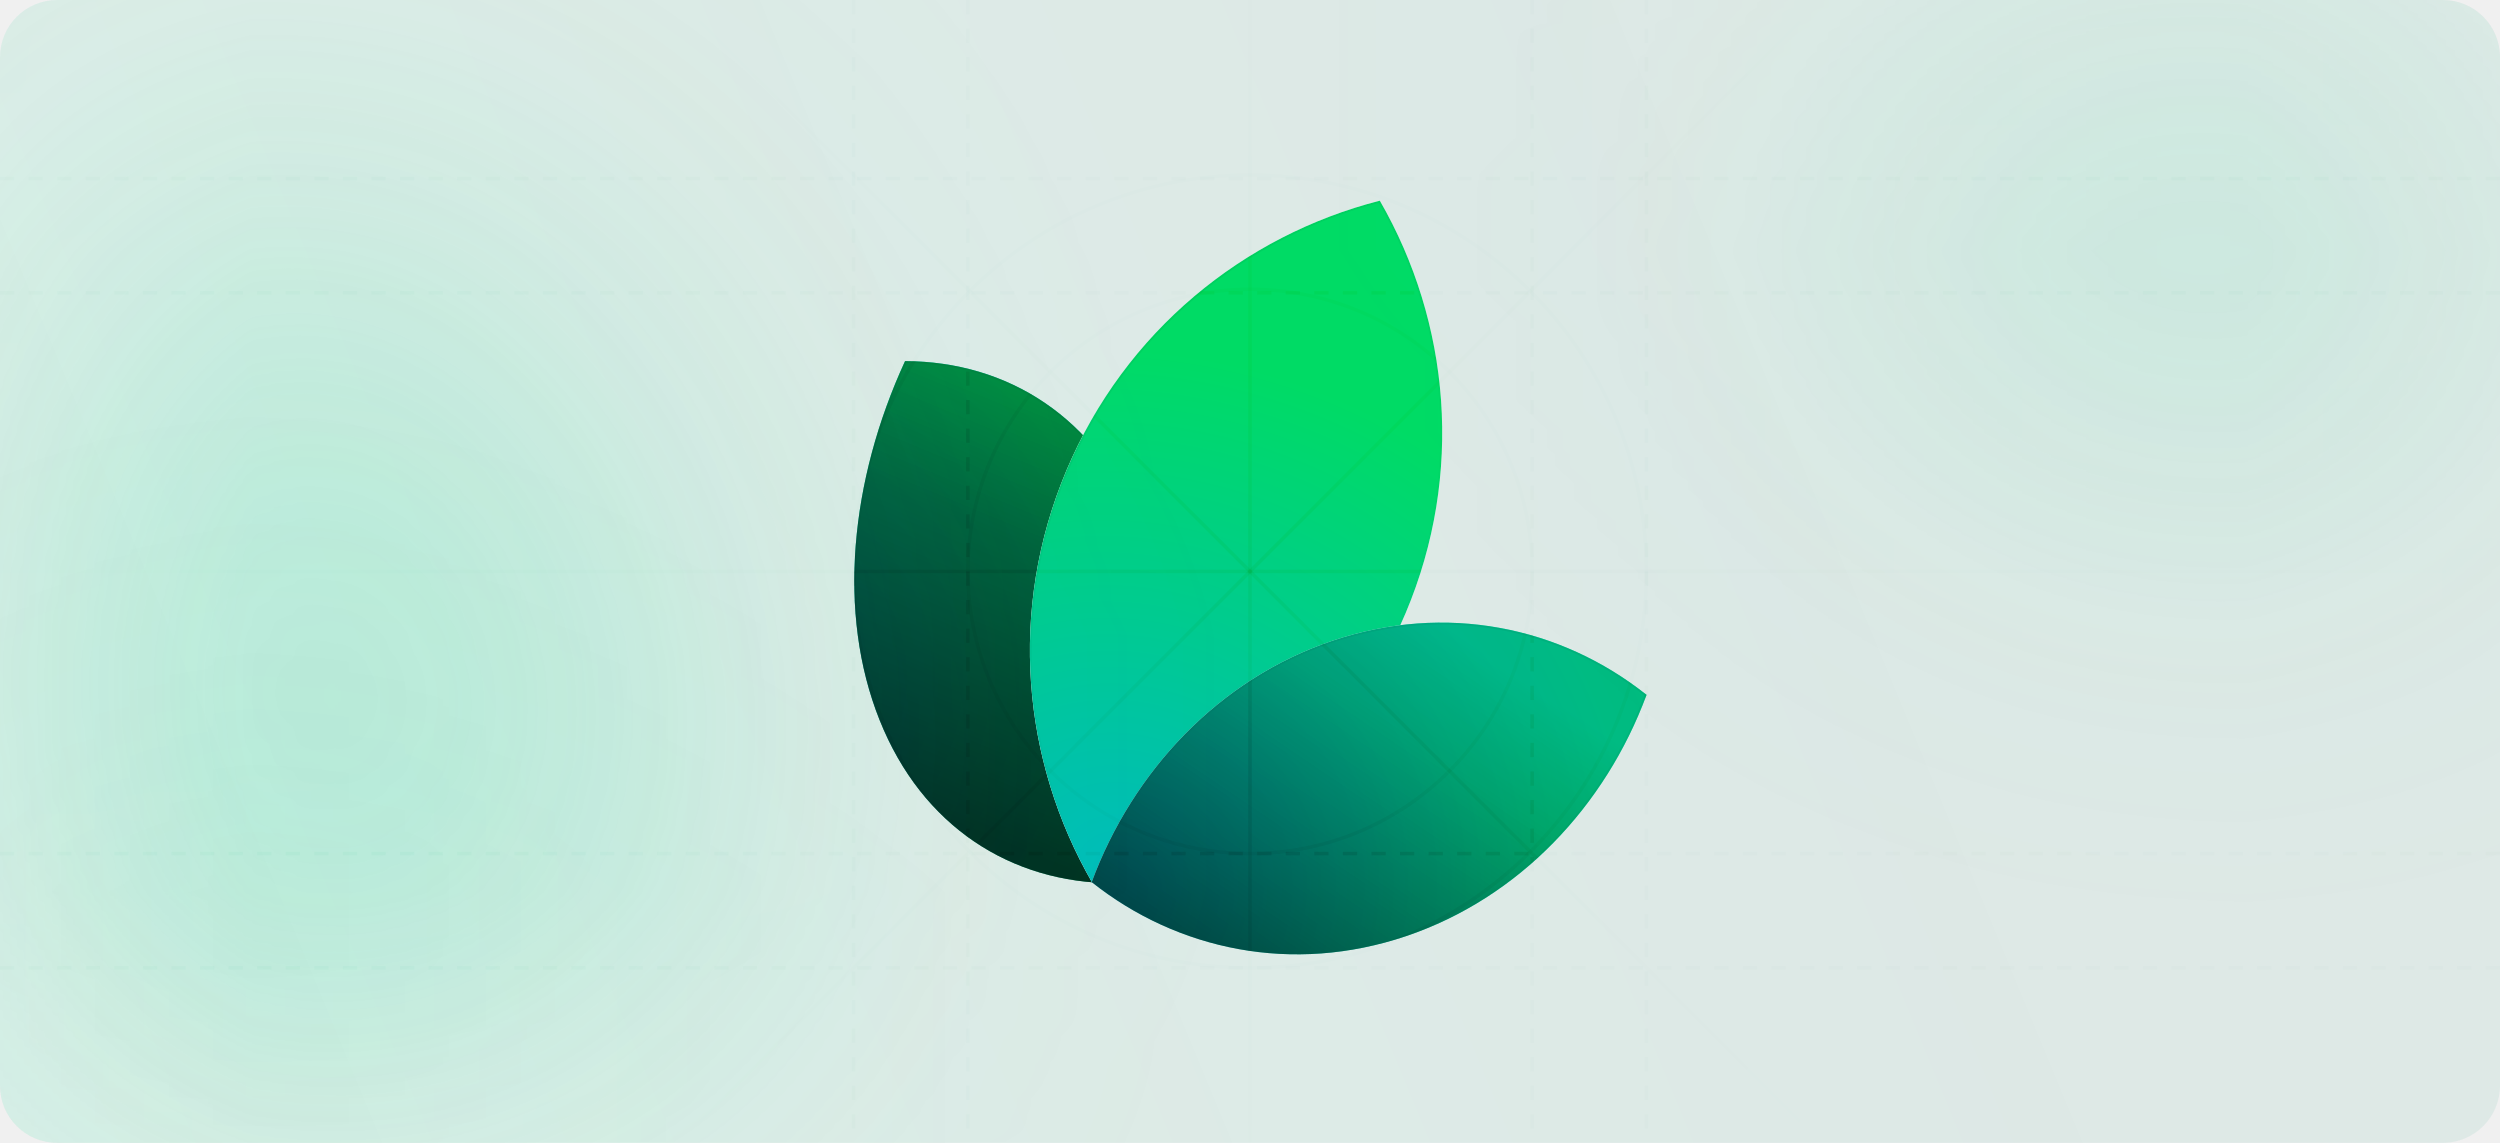
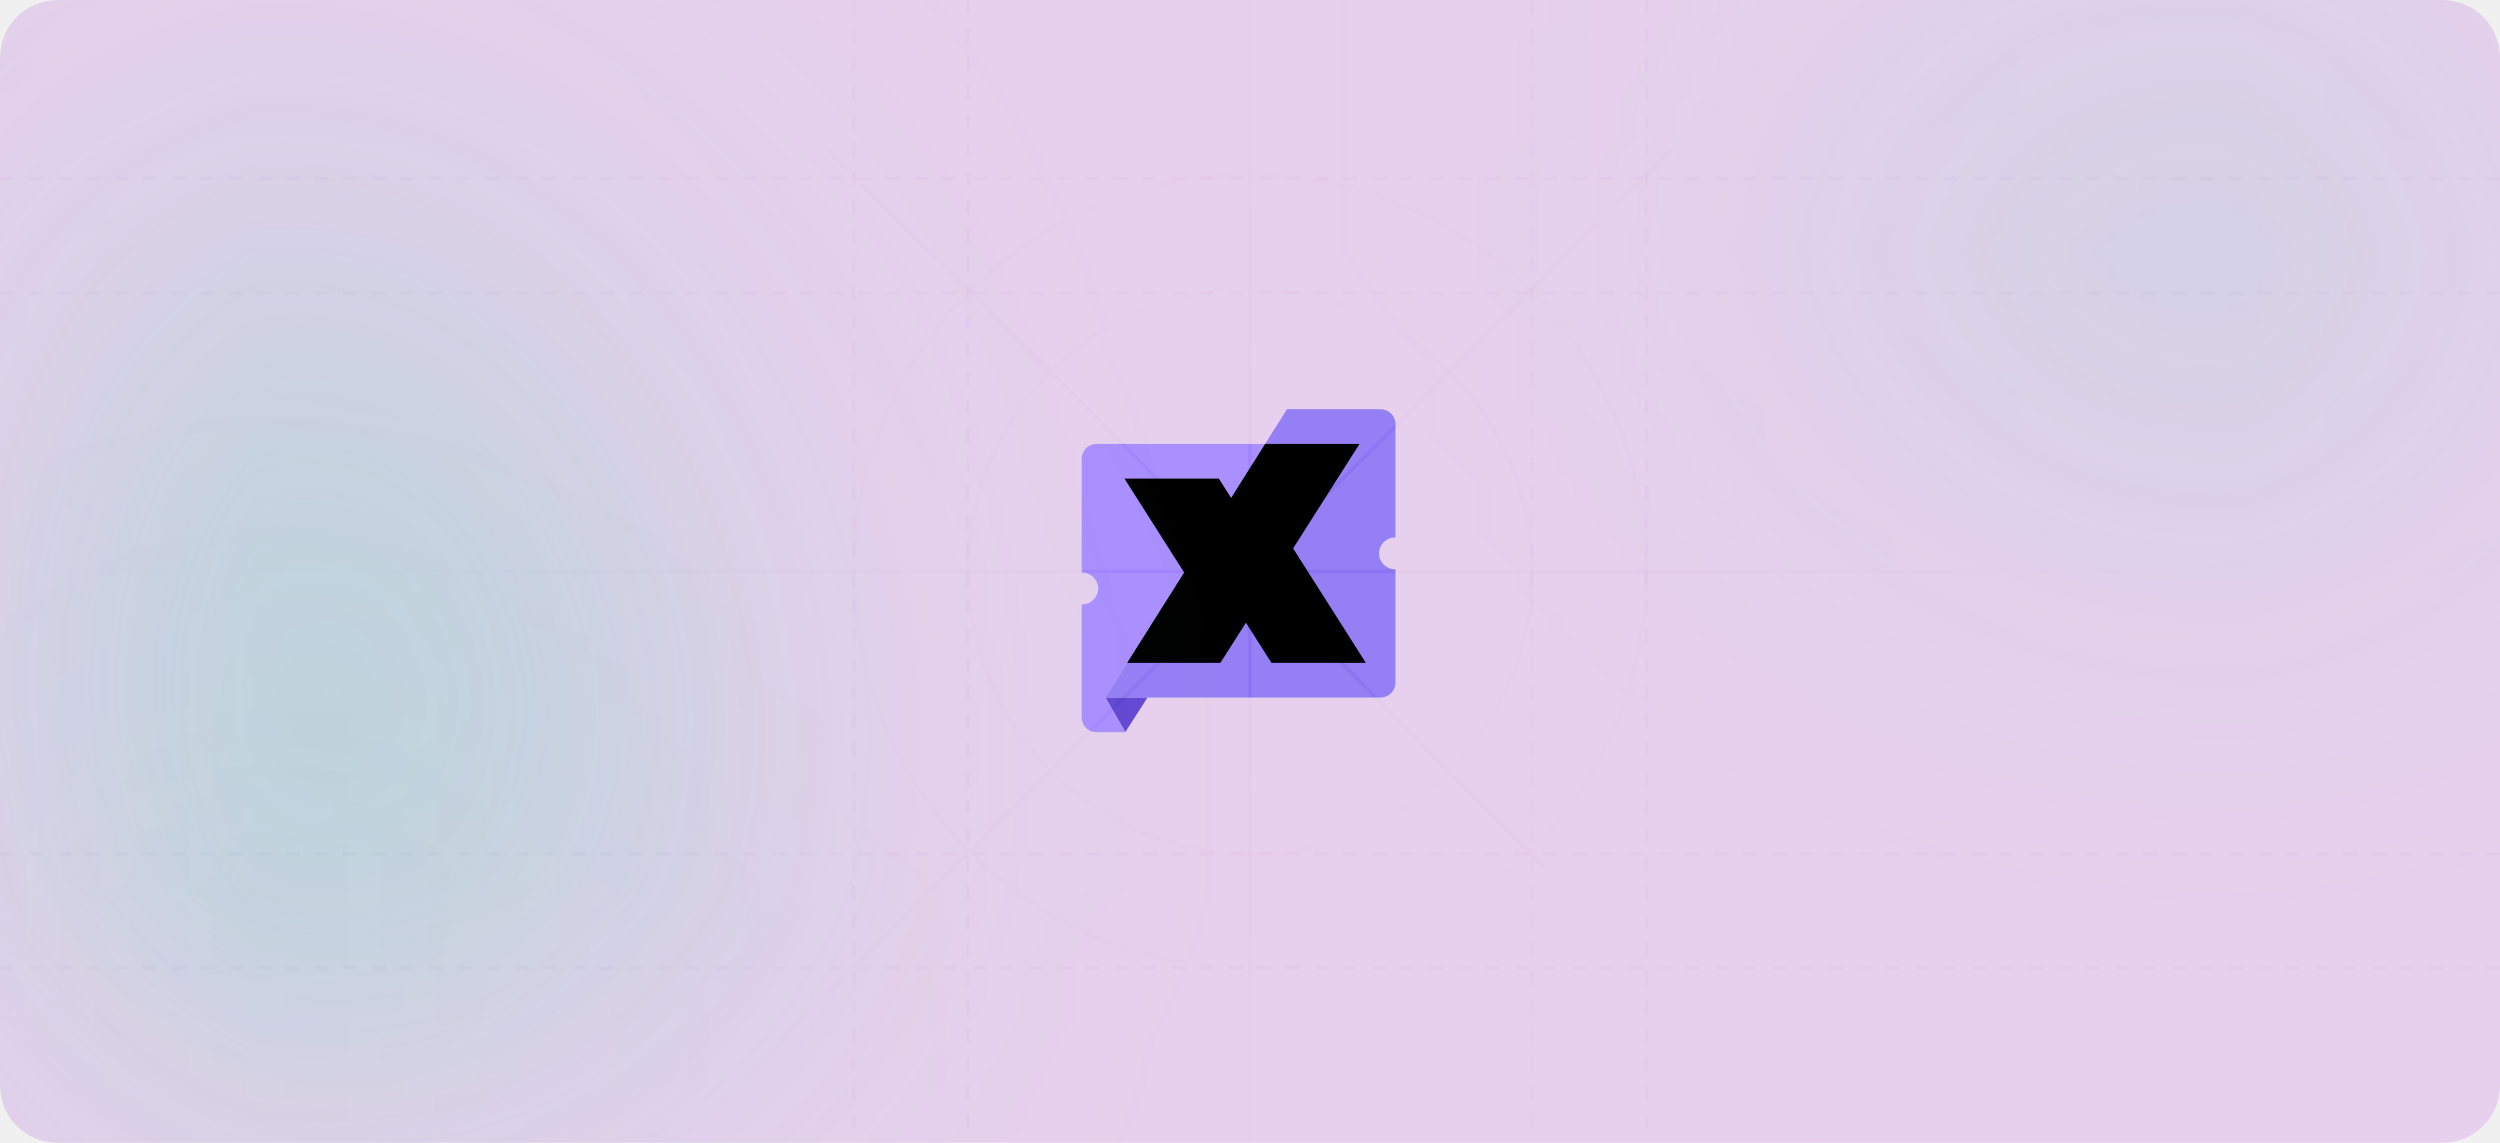
- <svg xmlns="http://www.w3.org/2000/svg" width="700" height="320" viewBox="0 0 700 320" fill="none">
-   <g clip-path="url(#clip0_2862_278)">
-     <rect width="700" height="320" rx="16" fill="url(#paint0_linear_2862_278)" />
-     <path d="M311.889 247.3C283.097 247.215 258.226 231.466 246.292 201.629C234.357 171.793 238.02 134.523 253.414 101.112C282.206 101.197 307.077 116.945 319.011 146.782C330.946 176.619 327.283 213.888 311.889 247.3Z" fill="white" />
-     <path d="M311.889 247.3C283.097 247.215 258.226 231.466 246.292 201.629C234.357 171.793 238.02 134.523 253.414 101.112C282.206 101.197 307.077 116.945 319.011 146.782C330.946 176.619 327.283 213.888 311.889 247.3Z" fill="url(#paint1_radial_2862_278)" />
-     <path d="M311.889 247.3C283.097 247.215 258.226 231.466 246.292 201.629C234.357 171.793 238.02 134.523 253.414 101.112C282.206 101.197 307.077 116.945 319.011 146.782C330.946 176.619 327.283 213.888 311.889 247.3Z" fill="black" fill-opacity="0.5" style="mix-blend-mode:hard-light" />
-     <path d="M311.889 247.3C283.097 247.215 258.226 231.466 246.292 201.629C234.357 171.793 238.02 134.523 253.414 101.112C282.206 101.197 307.077 116.945 319.011 146.782C330.946 176.619 327.283 213.888 311.889 247.3Z" fill="url(#paint2_linear_2862_278)" fill-opacity="0.5" style="mix-blend-mode:hard-light" />
-     <path d="M311.72 247.034C283.108 246.887 258.409 231.208 246.538 201.531C234.656 171.825 238.271 134.702 253.583 101.377C282.195 101.524 306.894 117.203 318.765 146.88C330.647 176.586 327.031 213.709 311.72 247.034Z" stroke="url(#paint3_linear_2862_278)" stroke-opacity="0.05" stroke-width="0.531" />
-     <path d="M305.839 247.174C343.92 237.419 377.154 210.619 393.585 171.64C410.017 132.661 405.98 90.199 386.347 56.193C348.266 65.948 315.032 92.749 298.601 131.728C282.169 170.706 286.206 213.168 305.839 247.174Z" fill="white" />
-     <path d="M305.839 247.174C343.92 237.419 377.154 210.619 393.585 171.64C410.017 132.661 405.98 90.199 386.347 56.193C348.266 65.948 315.032 92.749 298.601 131.728C282.169 170.706 286.206 213.168 305.839 247.174Z" fill="url(#paint4_radial_2862_278)" />
-     <path d="M393.341 171.537C376.971 210.369 343.89 237.091 305.969 246.867C286.462 212.959 282.476 170.663 298.845 131.831C315.215 92.998 348.295 66.276 386.217 56.5C405.724 90.408 409.71 132.704 393.341 171.537Z" stroke="url(#paint5_linear_2862_278)" stroke-opacity="0.05" stroke-width="0.531" />
-     <path d="M305.686 246.995C329.75 266.114 361.965 272.832 393.671 262.129C425.376 251.426 449.499 225.691 461.03 194.556C436.967 175.437 404.751 168.719 373.046 179.422C341.34 190.125 317.217 215.86 305.686 246.995Z" fill="white" />
-     <path d="M305.686 246.995C329.75 266.114 361.965 272.832 393.671 262.129C425.376 251.426 449.499 225.691 461.03 194.556C436.967 175.437 404.751 168.719 373.046 179.422C341.34 190.125 317.217 215.86 305.686 246.995Z" fill="url(#paint6_radial_2862_278)" />
-     <path d="M305.686 246.995C329.75 266.114 361.965 272.832 393.671 262.129C425.376 251.426 449.499 225.691 461.03 194.556C436.967 175.437 404.751 168.719 373.046 179.422C341.34 190.125 317.217 215.86 305.686 246.995Z" fill="black" fill-opacity="0.2" style="mix-blend-mode:hard-light" />
-     <path d="M305.686 246.995C329.75 266.114 361.965 272.832 393.671 262.129C425.376 251.426 449.499 225.691 461.03 194.556C436.967 175.437 404.751 168.719 373.046 179.422C341.34 190.125 317.217 215.86 305.686 246.995Z" fill="url(#paint7_linear_2862_278)" fill-opacity="0.5" style="mix-blend-mode:hard-light" />
-     <path d="M393.586 261.878C362.035 272.529 329.981 265.88 306.002 246.907C317.535 215.919 341.571 190.327 373.13 179.673C404.682 169.023 436.736 175.671 460.715 194.644C449.182 225.632 425.146 251.224 393.586 261.878Z" stroke="url(#paint8_linear_2862_278)" stroke-opacity="0.05" stroke-width="0.531" />
-     <g opacity="0.8" filter="url(#filter0_f_2862_278)">
-       <circle cx="660" cy="-60" r="160" fill="#18E299" fill-opacity="0.4" />
+ <svg xmlns="http://www.w3.org/2000/svg" width="700" height="320" viewBox="0 0 700 320" fill="none" version="1.1" id="svg196">
+   <g clip-path="url(#clip0_2862_278)" id="g84">
+     <rect width="700" height="320" rx="16" fill="url(#paint0_linear_2862_278)" id="rect2" style="fill:#ddafe9;opacity:0.5" />
+     <path d="m 321.311,195.276 -11.824,0.002 5.587,9.711 5.162,-8.028 z" fill="#654ad3" id="path4" style="stroke-width:1.949" />
+     <path d="m 354.236,124.303 h -47.168 c -2.313,0 -4.189,1.824 -4.189,4.072 v 31.944 c 2.539,0 4.595,2.001 4.595,4.467 0,2.466 -2.059,4.467 -4.595,4.467 v 31.697 c 0,2.249 1.876,4.072 4.189,4.072 h 8.052 l -5.632,-9.711 44.748,-71.014" fill="#aa8fff" id="path6" style="stroke-width:1.949" />
+     <path d="m 309.487,195.302 h 77.037 c 2.313,0 4.189,-1.824 4.189,-4.072 v -31.82 c -2.539,0 -4.595,-2.002 -4.595,-4.468 0,-2.466 2.059,-4.467 4.595,-4.467 v -31.82 c 0,-2.249 -1.876,-4.072 -4.189,-4.072 h -26.169 l -50.866,80.722 z" fill="#957ff4" id="path8" style="stroke-width:1.949" />
+     <path d="m 362.072,153.551 18.587,-29.253 h -26.423 l -9.523,15.117 -3.436,-5.409 h -26.428 l 16.706,26.293 -15.949,25.302 h 26.105 l 7.15,-11.253 7.147,11.253 h 26.428 z" fill="#000000" id="path10" style="stroke-width:1.949" />
+     <g opacity="0.8" filter="url(#filter0_f_2862_278)" id="g14">
+       <circle cx="660" cy="-60" r="160" fill="#18E299" fill-opacity="0.4" id="circle12" />
    </g>
-     <g opacity="0.8" filter="url(#filter1_f_2862_278)">
-       <circle cx="20" cy="213" r="160" fill="#18E299" fill-opacity="0.33" />
+     <g opacity="0.8" filter="url(#filter1_f_2862_278)" id="g18">
+       <circle cx="20" cy="213" r="160" fill="#18E299" fill-opacity="0.33" id="circle16" />
    </g>
-     <g opacity="0.8" filter="url(#filter2_f_2862_278)">
-       <circle cx="660" cy="480" r="160" fill="#18E299" fill-opacity="0.52" />
+     <g opacity="0.8" filter="url(#filter2_f_2862_278)" id="g22">
+       <circle cx="660" cy="480" r="160" fill="#18E299" fill-opacity="0.52" id="circle20" />
    </g>
-     <g opacity="0.8" filter="url(#filter3_f_2862_278)">
-       <circle cx="20" cy="413" r="160" fill="#18E299" fill-opacity="0.22" />
+     <g opacity="0.8" filter="url(#filter3_f_2862_278)" id="g26">
+       <circle cx="20" cy="413" r="160" fill="#18E299" fill-opacity="0.22" id="circle24" />
    </g>
-     <g style="mix-blend-mode:overlay" opacity="0.1">
-       <path d="M0 50H700" stroke="black" stroke-dasharray="4 4" />
+     <g style="mix-blend-mode:overlay" opacity="0.1" id="g30">
+       <path d="M0 50H700" stroke="black" stroke-dasharray="4 4" id="path28" />
    </g>
-     <g style="mix-blend-mode:overlay" opacity="0.1">
-       <path d="M0 82H700" stroke="black" stroke-dasharray="4 4" />
+     <g style="mix-blend-mode:overlay" opacity="0.1" id="g34">
+       <path d="M0 82H700" stroke="black" stroke-dasharray="4 4" id="path32" />
    </g>
-     <g style="mix-blend-mode:overlay" opacity="0.1">
-       <path d="M239 0L239 320" stroke="black" stroke-dasharray="4 4" />
+     <g style="mix-blend-mode:overlay" opacity="0.1" id="g38">
+       <path d="M239 0L239 320" stroke="black" stroke-dasharray="4 4" id="path36" />
    </g>
-     <g style="mix-blend-mode:overlay" opacity="0.1">
-       <path d="M271 0L271 320" stroke="black" stroke-dasharray="4 4" />
+     <g style="mix-blend-mode:overlay" opacity="0.1" id="g42">
+       <path d="M271 0L271 320" stroke="black" stroke-dasharray="4 4" id="path40" />
    </g>
-     <g style="mix-blend-mode:overlay" opacity="0.1">
-       <path d="M461 0L461 320" stroke="black" stroke-dasharray="4 4" />
+     <g style="mix-blend-mode:overlay" opacity="0.1" id="g46">
+       <path d="M461 0L461 320" stroke="black" stroke-dasharray="4 4" id="path44" />
    </g>
-     <g style="mix-blend-mode:overlay" opacity="0.1">
-       <path d="M350 0L350 320" stroke="url(#paint9_linear_2862_278)" />
+     <g style="mix-blend-mode:overlay" opacity="0.1" id="g50">
+       <path d="M350 0L350 320" stroke="url(#paint9_linear_2862_278)" id="path48" />
    </g>
-     <g style="mix-blend-mode:overlay" opacity="0.1">
-       <path d="M429 0L429 320" stroke="black" stroke-dasharray="4 4" />
+     <g style="mix-blend-mode:overlay" opacity="0.1" id="g54">
+       <path d="M429 0L429 320" stroke="black" stroke-dasharray="4 4" id="path52" />
    </g>
-     <g style="mix-blend-mode:overlay" opacity="0.1">
-       <path d="M0 271H700" stroke="black" stroke-dasharray="4 4" />
+     <g style="mix-blend-mode:overlay" opacity="0.1" id="g58">
+       <path d="M0 271H700" stroke="black" stroke-dasharray="4 4" id="path56" />
    </g>
-     <g style="mix-blend-mode:overlay" opacity="0.1">
-       <path d="M0 239H700" stroke="black" stroke-dasharray="4 4" />
+     <g style="mix-blend-mode:overlay" opacity="0.1" id="g62">
+       <path d="M0 239H700" stroke="black" stroke-dasharray="4 4" id="path60" />
    </g>
-     <g style="mix-blend-mode:overlay" opacity="0.1">
-       <path d="M0 160H700" stroke="url(#paint10_linear_2862_278)" />
+     <g style="mix-blend-mode:overlay" opacity="0.1" id="g66">
+       <path d="M0 160H700" stroke="url(#paint10_linear_2862_278)" id="path64" />
    </g>
-     <g style="mix-blend-mode:overlay" opacity="0.1">
-       <path d="M511 -1L189 321" stroke="url(#paint11_linear_2862_278)" />
+     <g style="mix-blend-mode:overlay" opacity="0.1" id="g70">
+       <path d="M511 -1L189 321" stroke="url(#paint11_linear_2862_278)" id="path68" />
    </g>
-     <g style="mix-blend-mode:overlay" opacity="0.1">
-       <path d="M511 321L189 -1" stroke="url(#paint12_linear_2862_278)" />
+     <g style="mix-blend-mode:overlay" opacity="0.1" id="g74">
+       <path d="M511 321L189 -1" stroke="url(#paint12_linear_2862_278)" id="path72" />
    </g>
-     <g style="mix-blend-mode:overlay" opacity="0.05">
-       <circle cx="350" cy="160" r="111" stroke="black" />
+     <g style="mix-blend-mode:overlay" opacity="0.05" id="g78">
+       <circle cx="350" cy="160" r="111" stroke="black" id="circle76" />
    </g>
-     <g style="mix-blend-mode:overlay" opacity="0.05">
-       <circle cx="350" cy="160" r="79" stroke="black" />
+     <g style="mix-blend-mode:overlay" opacity="0.05" id="g82">
+       <circle cx="350" cy="160" r="79" stroke="black" id="circle80" />
    </g>
  </g>
-   <defs>
+   <defs id="defs194">
    <filter id="filter0_f_2862_278" x="260" y="-460" width="800" height="800" filterUnits="userSpaceOnUse" color-interpolation-filters="sRGB">
-       <feFlood flood-opacity="0" result="BackgroundImageFix" />
-       <feBlend mode="normal" in="SourceGraphic" in2="BackgroundImageFix" result="shape" />
-       <feGaussianBlur stdDeviation="120" result="effect1_foregroundBlur_2862_278" />
+       <feFlood flood-opacity="0" result="BackgroundImageFix" id="feFlood86" />
+       <feBlend mode="normal" in="SourceGraphic" in2="BackgroundImageFix" result="shape" id="feBlend88" />
+       <feGaussianBlur stdDeviation="120" result="effect1_foregroundBlur_2862_278" id="feGaussianBlur90" />
    </filter>
    <filter id="filter1_f_2862_278" x="-380" y="-187" width="800" height="800" filterUnits="userSpaceOnUse" color-interpolation-filters="sRGB">
-       <feFlood flood-opacity="0" result="BackgroundImageFix" />
-       <feBlend mode="normal" in="SourceGraphic" in2="BackgroundImageFix" result="shape" />
-       <feGaussianBlur stdDeviation="120" result="effect1_foregroundBlur_2862_278" />
+       <feFlood flood-opacity="0" result="BackgroundImageFix" id="feFlood93" />
+       <feBlend mode="normal" in="SourceGraphic" in2="BackgroundImageFix" result="shape" id="feBlend95" />
+       <feGaussianBlur stdDeviation="120" result="effect1_foregroundBlur_2862_278" id="feGaussianBlur97" />
    </filter>
    <filter id="filter2_f_2862_278" x="260" y="80" width="800" height="800" filterUnits="userSpaceOnUse" color-interpolation-filters="sRGB">
-       <feFlood flood-opacity="0" result="BackgroundImageFix" />
-       <feBlend mode="normal" in="SourceGraphic" in2="BackgroundImageFix" result="shape" />
-       <feGaussianBlur stdDeviation="120" result="effect1_foregroundBlur_2862_278" />
+       <feFlood flood-opacity="0" result="BackgroundImageFix" id="feFlood100" />
+       <feBlend mode="normal" in="SourceGraphic" in2="BackgroundImageFix" result="shape" id="feBlend102" />
+       <feGaussianBlur stdDeviation="120" result="effect1_foregroundBlur_2862_278" id="feGaussianBlur104" />
    </filter>
    <filter id="filter3_f_2862_278" x="-380" y="13" width="800" height="800" filterUnits="userSpaceOnUse" color-interpolation-filters="sRGB">
-       <feFlood flood-opacity="0" result="BackgroundImageFix" />
-       <feBlend mode="normal" in="SourceGraphic" in2="BackgroundImageFix" result="shape" />
-       <feGaussianBlur stdDeviation="120" result="effect1_foregroundBlur_2862_278" />
+       <feFlood flood-opacity="0" result="BackgroundImageFix" id="feFlood107" />
+       <feBlend mode="normal" in="SourceGraphic" in2="BackgroundImageFix" result="shape" id="feBlend109" />
+       <feGaussianBlur stdDeviation="120" result="effect1_foregroundBlur_2862_278" id="feGaussianBlur111" />
    </filter>
    <linearGradient id="paint0_linear_2862_278" x1="1.04308e-05" y1="320" x2="710.784" y2="26.079" gradientUnits="userSpaceOnUse">
-       <stop stop-color="#18E299" stop-opacity="0.09" />
-       <stop offset="0.729" stop-color="#0D9373" stop-opacity="0.08" />
+       <stop stop-color="#18E299" stop-opacity="0.09" id="stop114" />
+       <stop offset="0.729" stop-color="#0D9373" stop-opacity="0.08" id="stop116" />
    </linearGradient>
    <radialGradient id="paint1_radial_2862_278" cx="0" cy="0" r="1" gradientUnits="userSpaceOnUse" gradientTransform="translate(208.697 189.703) rotate(-10.029) scale(169.097 167.466)">
-       <stop stop-color="#00B0BB" />
-       <stop offset="1" stop-color="#00DB65" />
+       <stop stop-color="#00B0BB" id="stop119" />
+       <stop offset="1" stop-color="#00DB65" id="stop121" />
    </radialGradient>
    <linearGradient id="paint2_linear_2862_278" x1="306.587" y1="93.56" x2="252.341" y2="224.228" gradientUnits="userSpaceOnUse">
-       <stop stop-color="#18E299" />
-       <stop offset="1" />
+       <stop stop-color="#18E299" id="stop124" />
+       <stop offset="1" id="stop126" />
    </linearGradient>
    <linearGradient id="paint3_linear_2862_278" x1="311.84" y1="123.717" x2="253.579" y2="224.761" gradientUnits="userSpaceOnUse">
-       <stop />
-       <stop offset="1" stop-opacity="0" />
+       <stop id="stop129" />
+       <stop offset="1" stop-opacity="0" id="stop131" />
    </linearGradient>
    <radialGradient id="paint4_radial_2862_278" cx="0" cy="0" r="1" gradientUnits="userSpaceOnUse" gradientTransform="translate(313.407 243.64) rotate(-75.7542) scale(203.632 223.902)">
-       <stop stop-color="#00BBBB" />
-       <stop offset="0.713" stop-color="#00DB65" />
+       <stop stop-color="#00BBBB" id="stop134" />
+       <stop offset="0.713" stop-color="#00DB65" id="stop136" />
    </radialGradient>
    <linearGradient id="paint5_linear_2862_278" x1="308.586" y1="102.284" x2="383.487" y2="201.169" gradientUnits="userSpaceOnUse">
-       <stop />
-       <stop offset="1" stop-opacity="0" />
+       <stop id="stop139" />
+       <stop offset="1" stop-opacity="0" id="stop141" />
    </linearGradient>
    <radialGradient id="paint6_radial_2862_278" cx="0" cy="0" r="1" gradientUnits="userSpaceOnUse" gradientTransform="translate(311.447 249.925) rotate(-20.3524) scale(174.776 163.096)">
-       <stop stop-color="#00B0BB" />
-       <stop offset="1" stop-color="#00DB65" />
+       <stop stop-color="#00B0BB" id="stop144" />
+       <stop offset="1" stop-color="#00DB65" id="stop146" />
    </radialGradient>
    <linearGradient id="paint7_linear_2862_278" x1="395.843" y1="169.781" x2="332.121" y2="263.82" gradientUnits="userSpaceOnUse">
-       <stop stop-color="#00B1BC" />
-       <stop offset="1" />
+       <stop stop-color="#00B1BC" id="stop149" />
+       <stop offset="1" id="stop151" />
    </linearGradient>
    <linearGradient id="paint8_linear_2862_278" x1="395.843" y1="169.781" x2="370.991" y2="271.799" gradientUnits="userSpaceOnUse">
-       <stop />
-       <stop offset="1" stop-opacity="0" />
+       <stop id="stop154" />
+       <stop offset="1" stop-opacity="0" id="stop156" />
    </linearGradient>
    <linearGradient id="paint9_linear_2862_278" x1="350" y1="0" x2="350" y2="320" gradientUnits="userSpaceOnUse">
-       <stop stop-opacity="0" />
-       <stop offset="0" stop-opacity="0.3" />
-       <stop offset="0.333" />
-       <stop offset="0.667" />
-       <stop offset="1" stop-opacity="0.3" />
+       <stop stop-opacity="0" id="stop159" />
+       <stop offset="0" stop-opacity="0.3" id="stop161" />
+       <stop offset="0.333" id="stop163" />
+       <stop offset="0.667" id="stop165" />
+       <stop offset="1" stop-opacity="0.3" id="stop167" />
    </linearGradient>
    <linearGradient id="paint10_linear_2862_278" x1="0" y1="160" x2="700" y2="160" gradientUnits="userSpaceOnUse">
-       <stop stop-opacity="0.1" />
-       <stop offset="0.5" />
-       <stop offset="1" stop-opacity="0.1" />
+       <stop stop-opacity="0.1" id="stop170" />
+       <stop offset="0.5" id="stop172" />
+       <stop offset="1" stop-opacity="0.1" id="stop174" />
    </linearGradient>
    <linearGradient id="paint11_linear_2862_278" x1="511" y1="-1" x2="189" y2="321" gradientUnits="userSpaceOnUse">
-       <stop stop-opacity="0.1" />
-       <stop offset="0.5" />
-       <stop offset="1" stop-opacity="0.1" />
+       <stop stop-opacity="0.1" id="stop177" />
+       <stop offset="0.5" id="stop179" />
+       <stop offset="1" stop-opacity="0.1" id="stop181" />
    </linearGradient>
    <linearGradient id="paint12_linear_2862_278" x1="511" y1="321" x2="189" y2="-1" gradientUnits="userSpaceOnUse">
-       <stop stop-opacity="0.1" />
-       <stop offset="0.5" />
-       <stop offset="1" stop-opacity="0.1" />
+       <stop stop-opacity="0.1" id="stop184" />
+       <stop offset="0.5" id="stop186" />
+       <stop offset="1" stop-opacity="0.1" id="stop188" />
    </linearGradient>
    <clipPath id="clip0_2862_278">
-       <rect width="700" height="320" rx="16" fill="white" />
+       <rect width="700" height="320" rx="16" fill="white" id="rect191" />
    </clipPath>
  </defs>
</svg>
